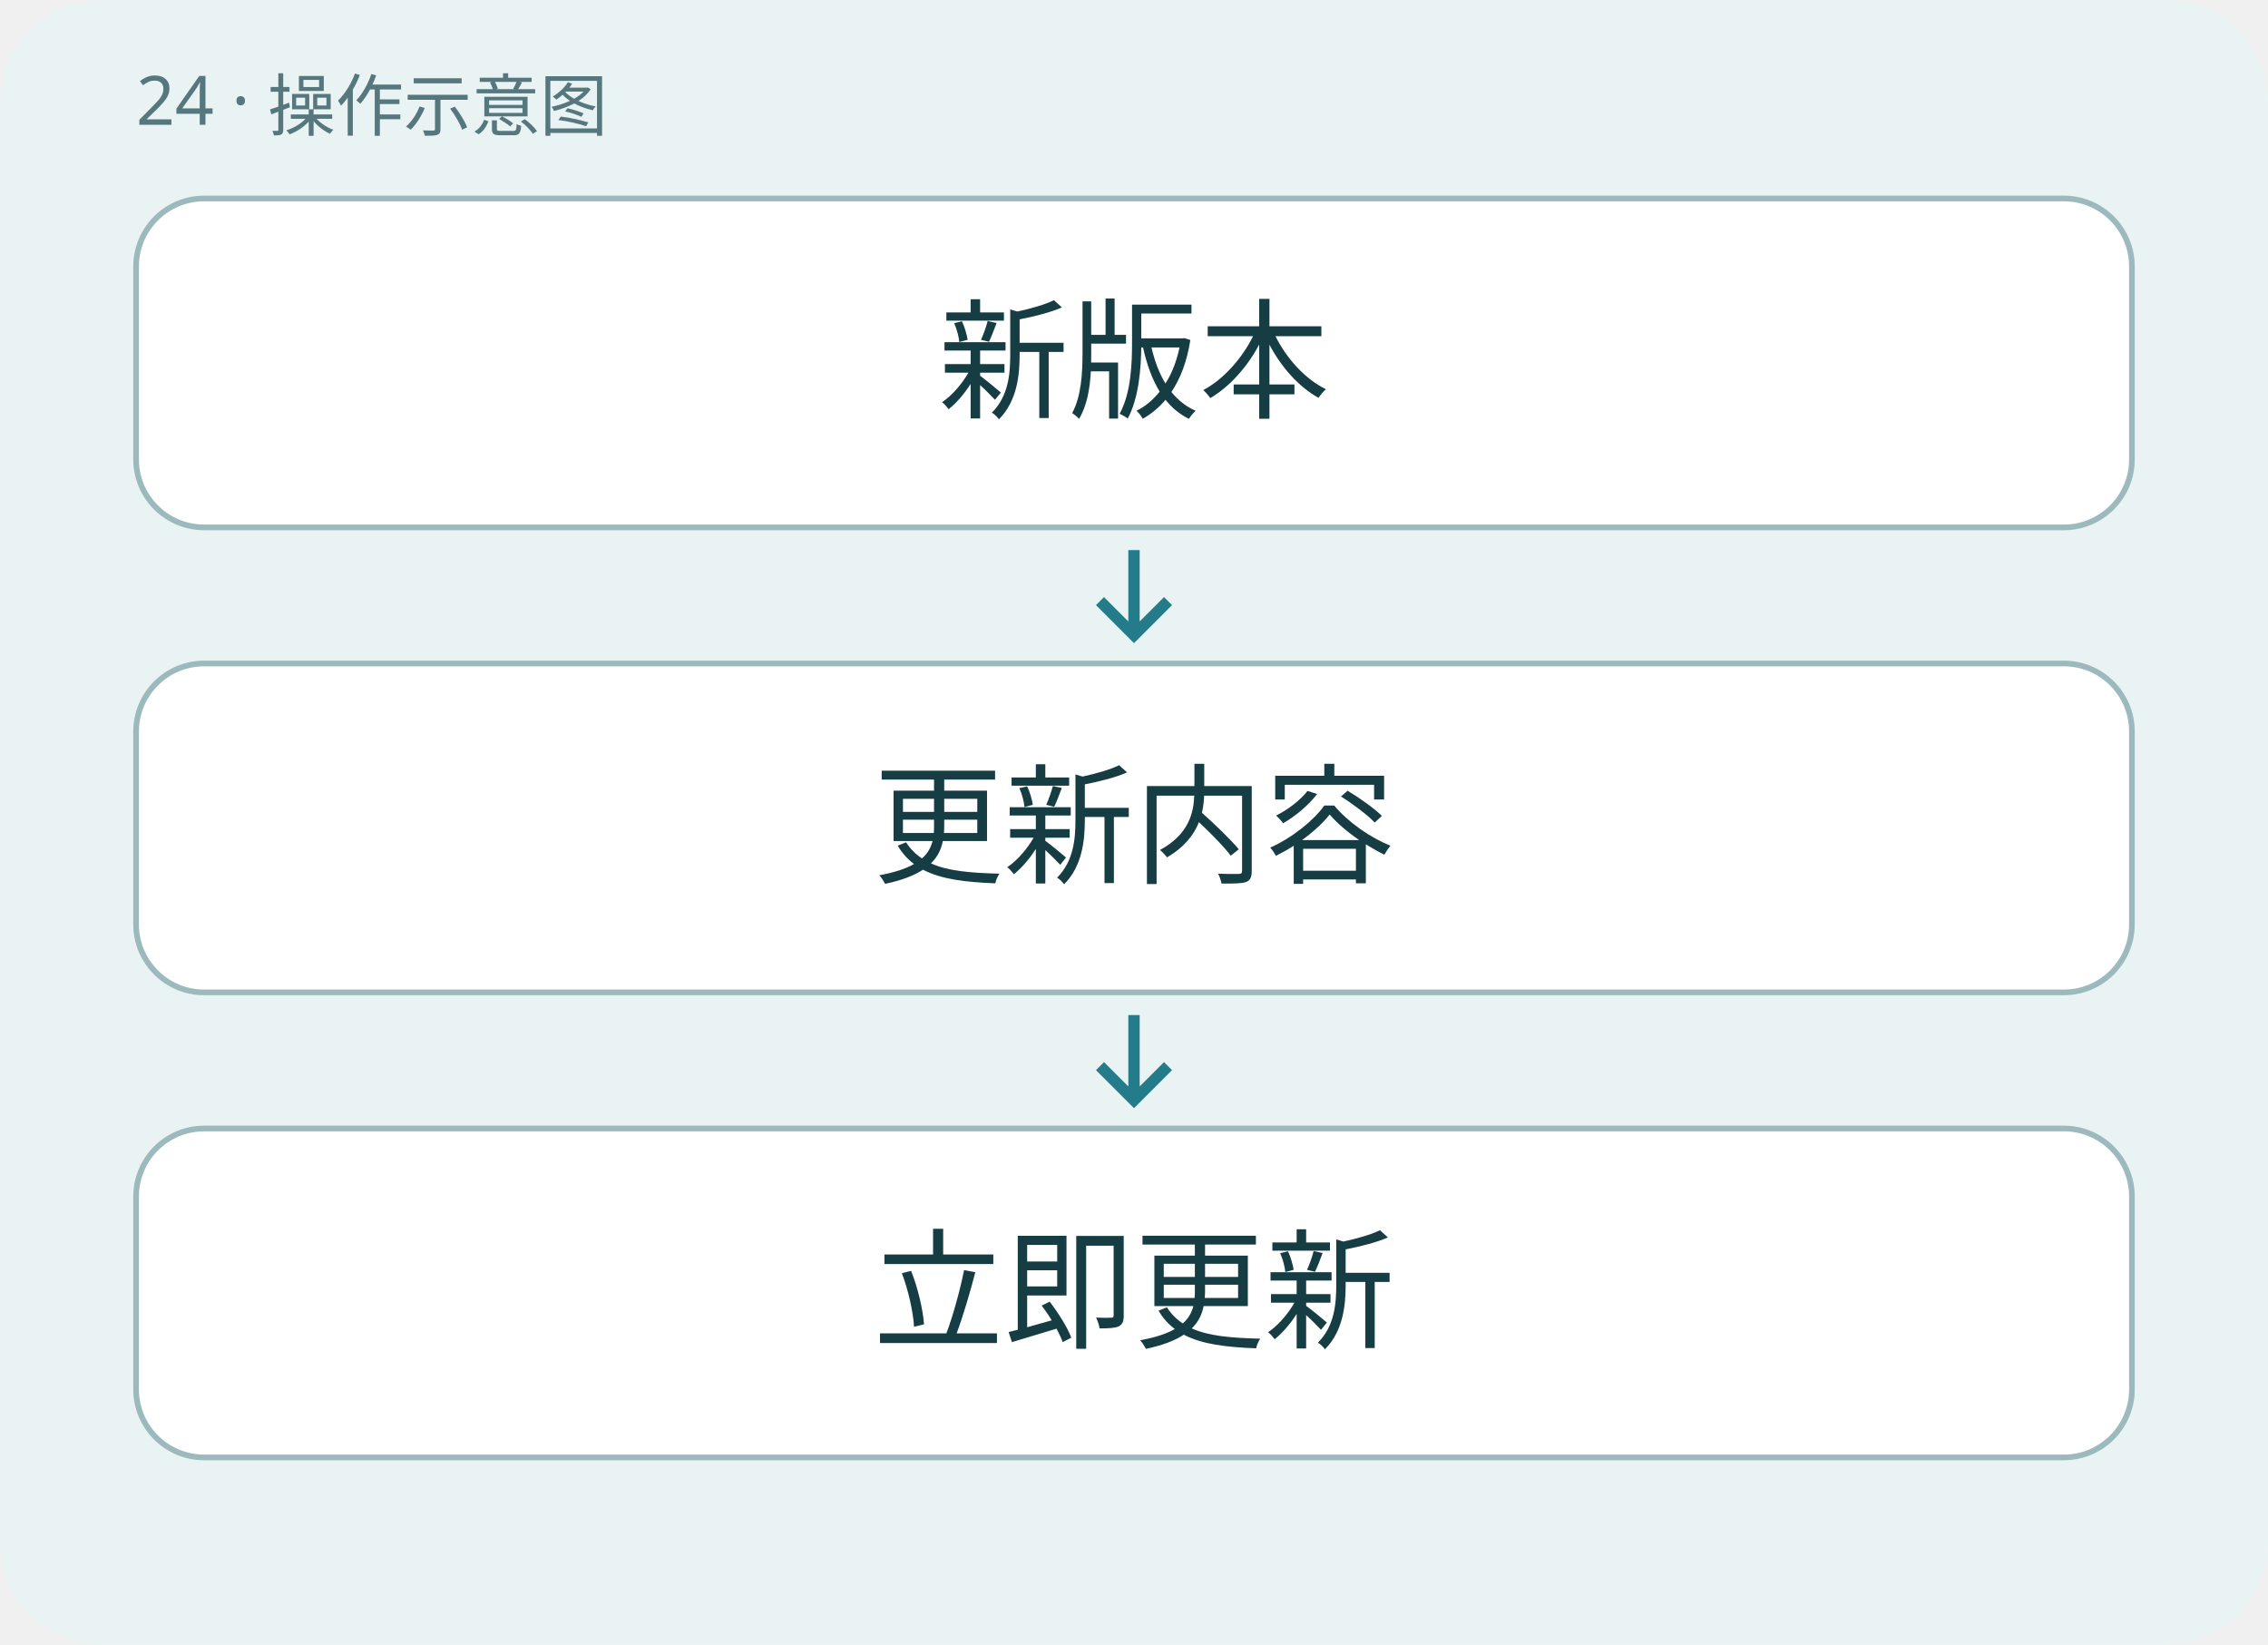
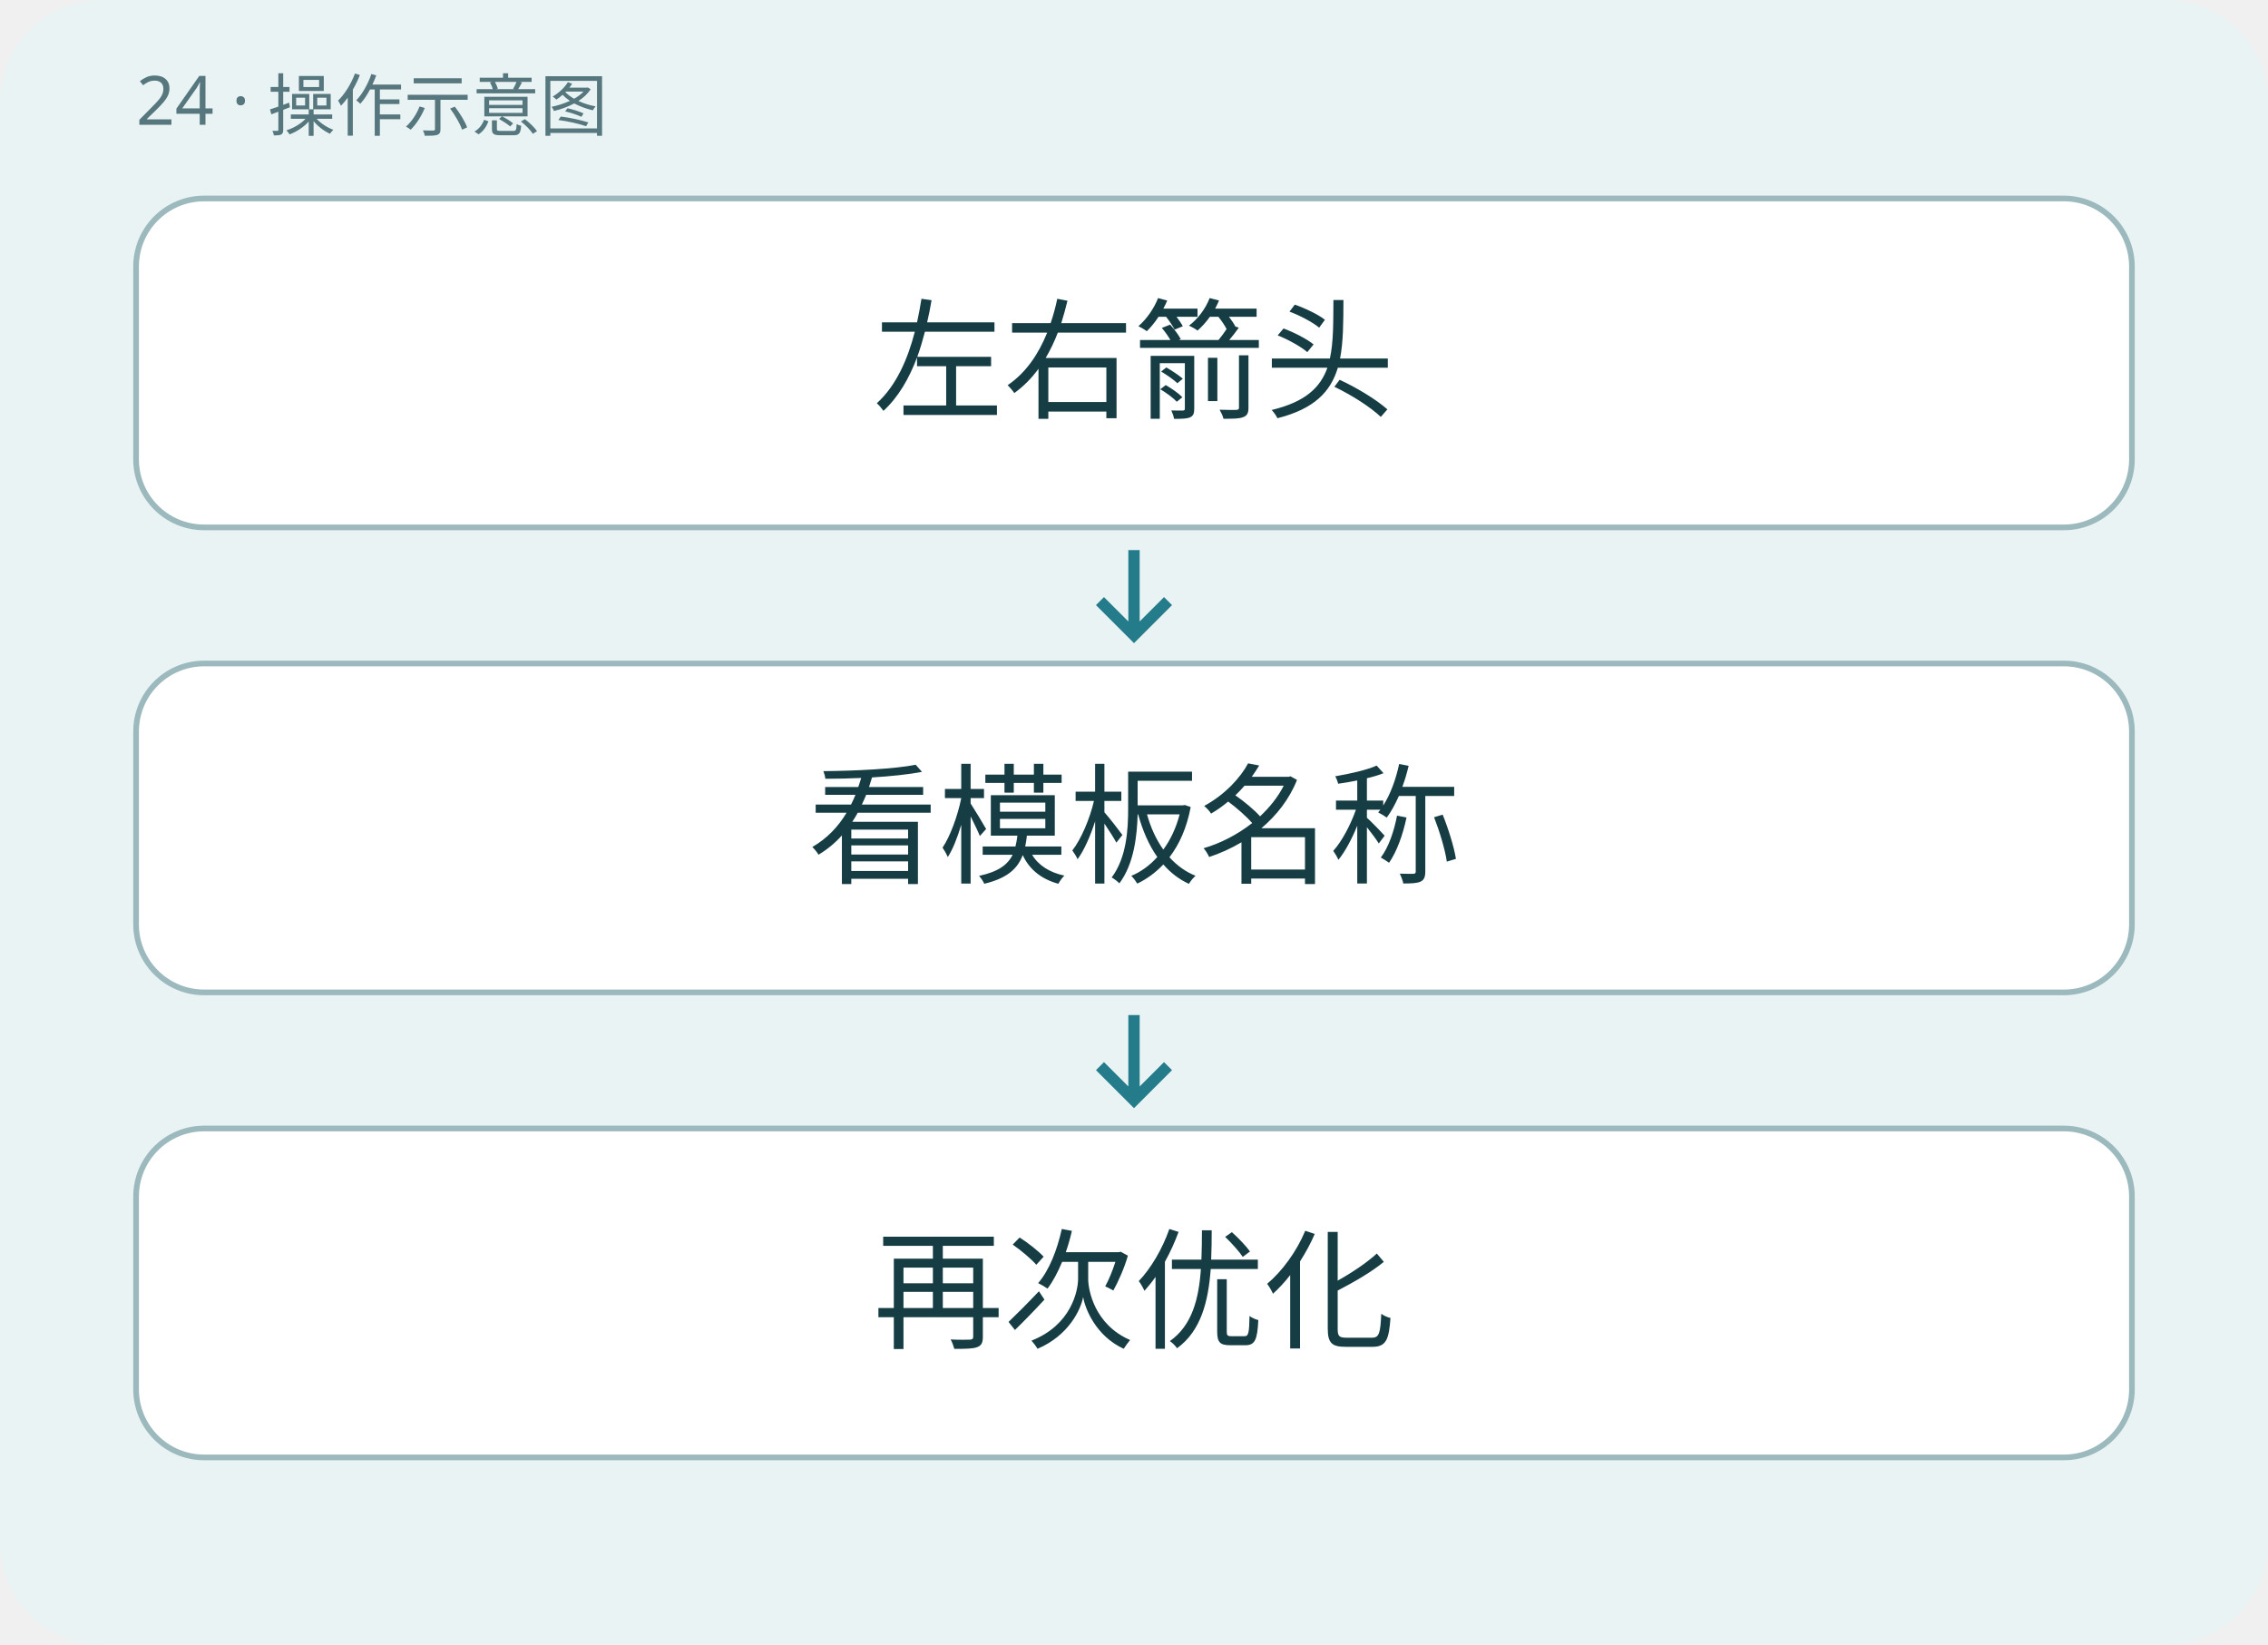
<svg xmlns="http://www.w3.org/2000/svg" viewBox="0 0 400 290" role="img">
  <rect width="400" height="290" rx="18" fill="#eaf3f4" />
  <rect x="24" y="35" width="352" height="58" rx="12" fill="white" stroke="#9cb9bd" />
-   <text x="200" y="72" text-anchor="middle" font-family="Microsoft YaHei,PingFang SC,sans-serif" font-size="23" fill="#163d44">新版本</text>
+   <text x="200" y="72" text-anchor="middle" font-family="Microsoft YaHei,PingFang SC,sans-serif" font-size="23" fill="#163d44">左右箭头</text>
  <path d="M200 97 v15 m-6 -6 6 6 6 -6" fill="none" stroke="#247c8a" stroke-width="2" />
  <rect x="24" y="117" width="352" height="58" rx="12" fill="white" stroke="#9cb9bd" />
-   <text x="200" y="154" text-anchor="middle" font-family="Microsoft YaHei,PingFang SC,sans-serif" font-size="23" fill="#163d44">更新内容</text>
+   <text x="200" y="154" text-anchor="middle" font-family="Microsoft YaHei,PingFang SC,sans-serif" font-size="23" fill="#163d44">看模板名称</text>
  <path d="M200 179 v15 m-6 -6 6 6 6 -6" fill="none" stroke="#247c8a" stroke-width="2" />
  <rect x="24" y="199" width="352" height="58" rx="12" fill="white" stroke="#9cb9bd" />
-   <text x="200" y="236" text-anchor="middle" font-family="Microsoft YaHei,PingFang SC,sans-serif" font-size="23" fill="#163d44">立即更新</text>
+   <text x="200" y="236" text-anchor="middle" font-family="Microsoft YaHei,PingFang SC,sans-serif" font-size="23" fill="#163d44">再次优化</text>
  <text x="24" y="22" font-family="sans-serif" font-size="12" fill="#55777d">24 · 操作示意图</text>
</svg>
